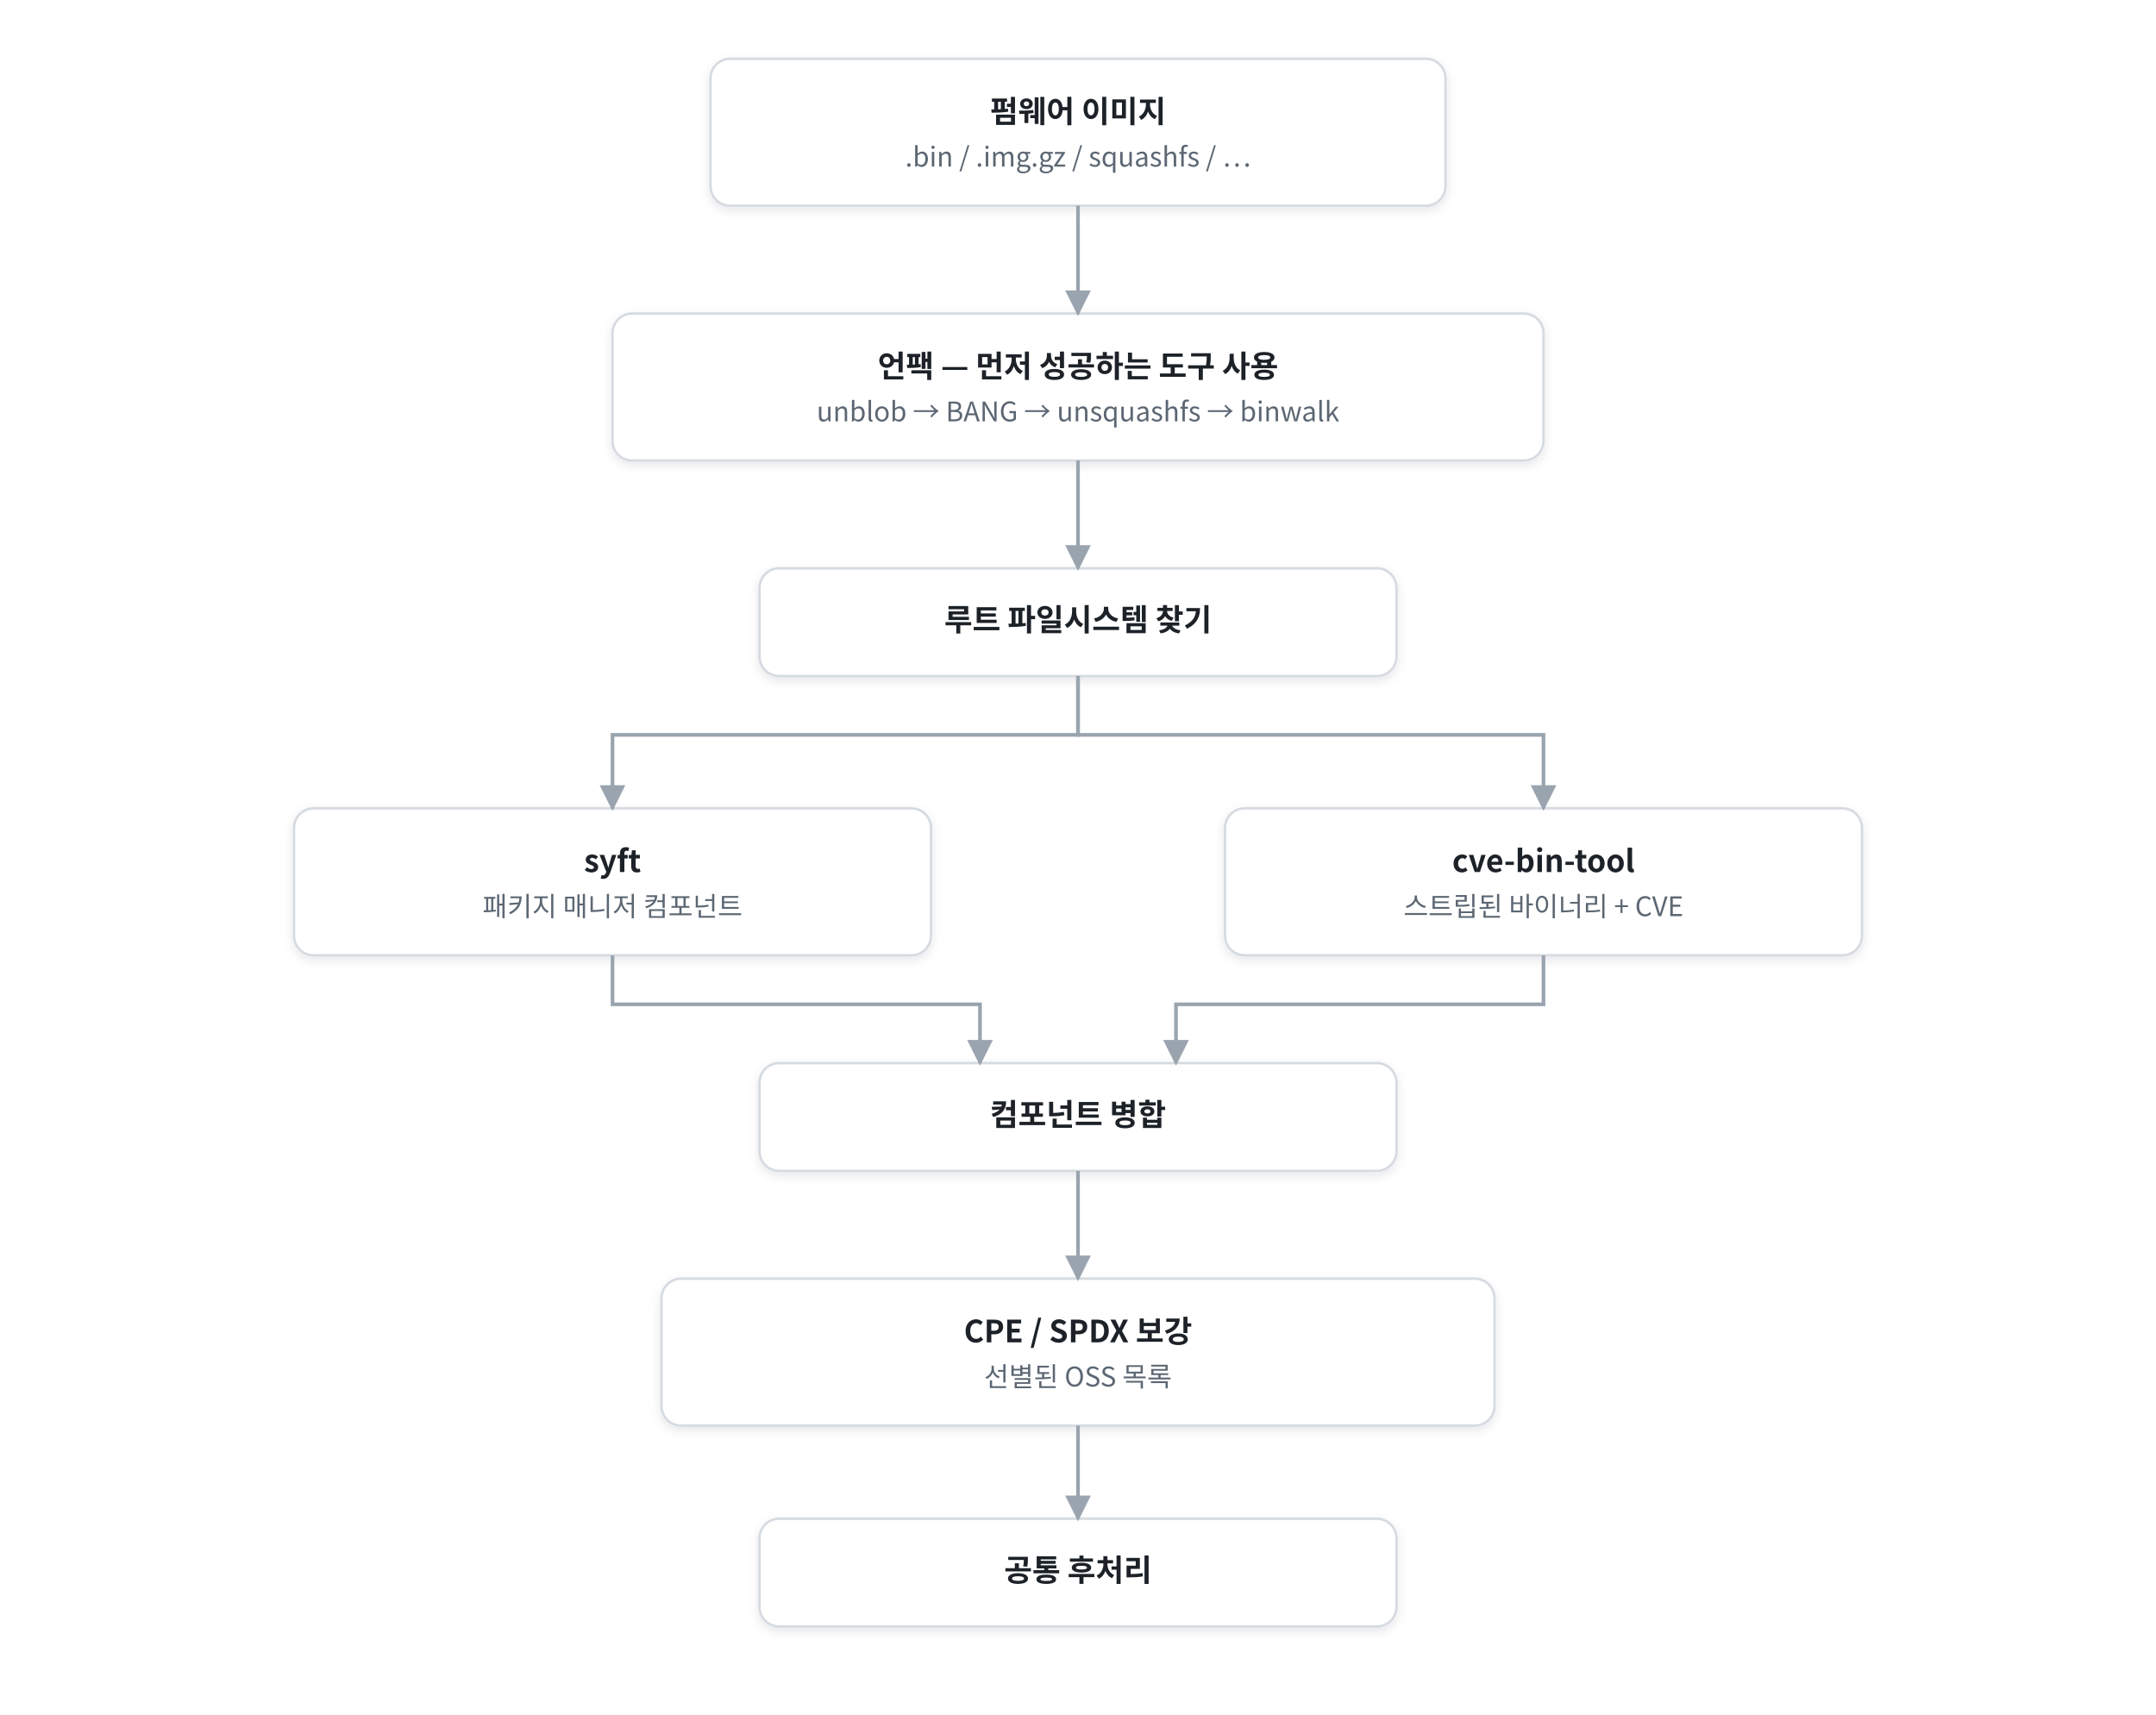
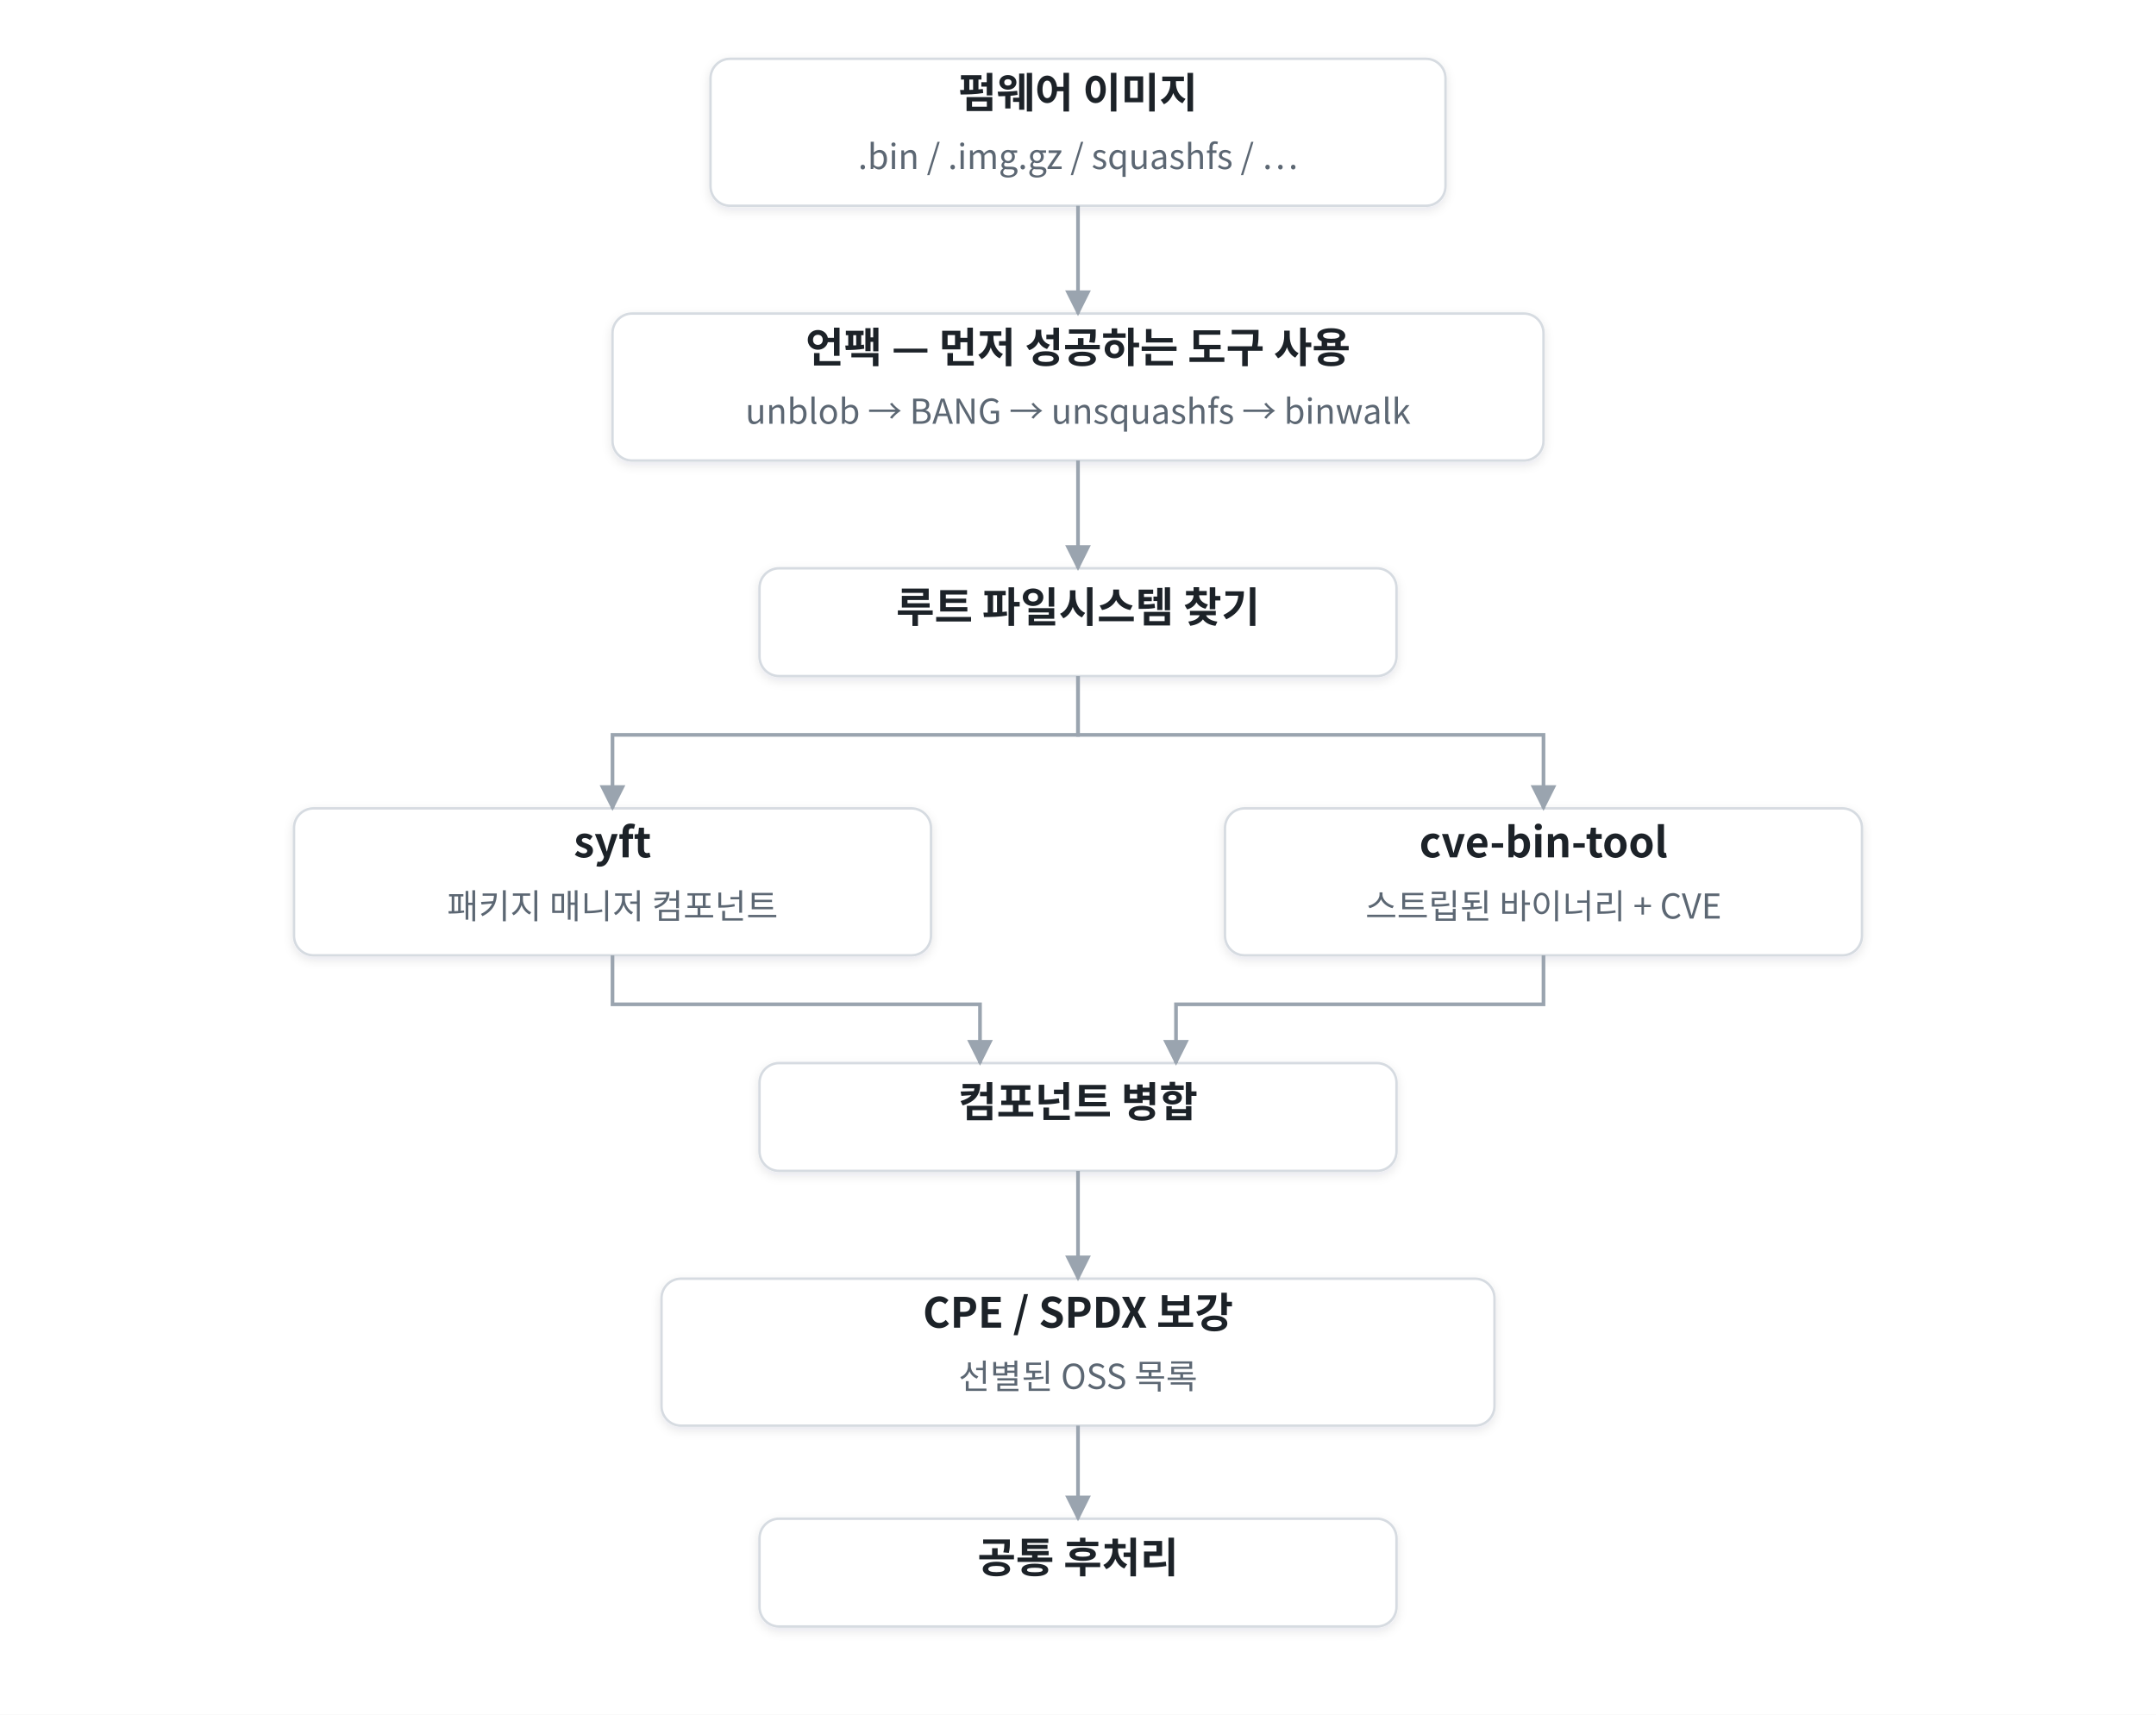
<svg xmlns="http://www.w3.org/2000/svg" width="880" height="700" viewBox="0 0 880 700">
  <defs>
    <marker id="arr" viewBox="0 0 10 10" refX="9" refY="5" markerWidth="7" markerHeight="7" orient="auto-start-reverse">
      <path d="M0,0 L10,5 L0,10 z" fill="#9aa4af" />
    </marker>
    <filter id="sh" x="-20%" y="-20%" width="140%" height="160%">
      <feDropShadow dx="0" dy="1.5" stdDeviation="2" flood-color="#1c2228" flood-opacity="0.10" />
    </filter>
  </defs>
  <rect width="880" height="700" fill="#ffffff" />
  <rect x="290" y="24" width="300" height="60" rx="8" fill="#ffffff" stroke="#d6dbe1" stroke-width="1" filter="url(#sh)" />
-   <text x="440.0" y="50.0" text-anchor="middle" font-family="'Apple SD Gothic Neo','Noto Sans CJK KR','Malgun Gothic',sans-serif" font-size="12.5" font-weight="600" fill="#1c2228">펌웨어 이미지</text>
-   <text x="440.0" y="68.0" text-anchor="middle" font-family="'Apple SD Gothic Neo','Noto Sans CJK KR','Malgun Gothic',sans-serif" font-size="11" fill="#5c6773">.bin / .img.gz / squashfs / …</text>
+   <text x="440.0" y="44.0" text-anchor="middle" font-family="'Apple SD Gothic Neo','Noto Sans CJK KR','Malgun Gothic',sans-serif" font-size="17" font-weight="600" fill="#1c2228">펌웨어 이미지</text>
+   <text x="440.0" y="69.0" text-anchor="middle" font-family="'Apple SD Gothic Neo','Noto Sans CJK KR','Malgun Gothic',sans-serif" font-size="14" fill="#5c6773">.bin / .img.gz / squashfs / …</text>
  <rect x="250" y="128" width="380" height="60" rx="8" fill="#ffffff" stroke="#d6dbe1" stroke-width="1" filter="url(#sh)" />
-   <text x="440.0" y="154.0" text-anchor="middle" font-family="'Apple SD Gothic Neo','Noto Sans CJK KR','Malgun Gothic',sans-serif" font-size="12.5" font-weight="600" fill="#1c2228">언팩 — 먼저 성공하는 도구 사용</text>
-   <text x="440.0" y="172.0" text-anchor="middle" font-family="'Apple SD Gothic Neo','Noto Sans CJK KR','Malgun Gothic',sans-serif" font-size="11" fill="#5c6773">unblob → BANG → unsquashfs → binwalk</text>
+   <text x="440.0" y="148.0" text-anchor="middle" font-family="'Apple SD Gothic Neo','Noto Sans CJK KR','Malgun Gothic',sans-serif" font-size="17" font-weight="600" fill="#1c2228">언팩 — 먼저 성공하는 도구 사용</text>
+   <text x="440.0" y="173.0" text-anchor="middle" font-family="'Apple SD Gothic Neo','Noto Sans CJK KR','Malgun Gothic',sans-serif" font-size="14" fill="#5c6773">unblob → BANG → unsquashfs → binwalk</text>
  <path d="M440,84 L440,128" fill="none" stroke="#9aa4af" stroke-width="1.5" marker-end="url(#arr)" />
  <rect x="310" y="232" width="260" height="44" rx="8" fill="#ffffff" stroke="#d6dbe1" stroke-width="1" filter="url(#sh)" />
-   <text x="440.0" y="257.5" text-anchor="middle" font-family="'Apple SD Gothic Neo','Noto Sans CJK KR','Malgun Gothic',sans-serif" font-size="12.5" font-weight="600" fill="#1c2228">루트 파일시스템 찾기</text>
+   <text x="440.0" y="254.0" text-anchor="middle" font-family="'Apple SD Gothic Neo','Noto Sans CJK KR','Malgun Gothic',sans-serif" font-size="17" font-weight="600" fill="#1c2228">루트 파일시스템 찾기</text>
  <path d="M440,188 L440,232" fill="none" stroke="#9aa4af" stroke-width="1.5" marker-end="url(#arr)" />
  <rect x="120" y="330" width="260" height="60" rx="8" fill="#ffffff" stroke="#d6dbe1" stroke-width="1" filter="url(#sh)" />
-   <text x="250.0" y="356.0" text-anchor="middle" font-family="'Apple SD Gothic Neo','Noto Sans CJK KR','Malgun Gothic',sans-serif" font-size="12.5" font-weight="600" fill="#1c2228">syft</text>
-   <text x="250.0" y="374.0" text-anchor="middle" font-family="'Apple SD Gothic Neo','Noto Sans CJK KR','Malgun Gothic',sans-serif" font-size="11" fill="#5c6773">패키지 매니저 컴포넌트</text>
+   <text x="250.0" y="350.0" text-anchor="middle" font-family="'Apple SD Gothic Neo','Noto Sans CJK KR','Malgun Gothic',sans-serif" font-size="17" font-weight="600" fill="#1c2228">syft</text>
+   <text x="250.0" y="375.0" text-anchor="middle" font-family="'Apple SD Gothic Neo','Noto Sans CJK KR','Malgun Gothic',sans-serif" font-size="14" fill="#5c6773">패키지 매니저 컴포넌트</text>
  <rect x="500" y="330" width="260" height="60" rx="8" fill="#ffffff" stroke="#d6dbe1" stroke-width="1" filter="url(#sh)" />
-   <text x="630.0" y="356.0" text-anchor="middle" font-family="'Apple SD Gothic Neo','Noto Sans CJK KR','Malgun Gothic',sans-serif" font-size="12.5" font-weight="600" fill="#1c2228">cve-bin-tool</text>
-   <text x="630.0" y="374.0" text-anchor="middle" font-family="'Apple SD Gothic Neo','Noto Sans CJK KR','Malgun Gothic',sans-serif" font-size="11" fill="#5c6773">스트립된 바이너리 + CVE</text>
+   <text x="630.0" y="350.0" text-anchor="middle" font-family="'Apple SD Gothic Neo','Noto Sans CJK KR','Malgun Gothic',sans-serif" font-size="17" font-weight="600" fill="#1c2228">cve-bin-tool</text>
+   <text x="630.0" y="375.0" text-anchor="middle" font-family="'Apple SD Gothic Neo','Noto Sans CJK KR','Malgun Gothic',sans-serif" font-size="14" fill="#5c6773">스트립된 바이너리 + CVE</text>
  <path d="M440,276 L440,300 L250,300 L250,330" fill="none" stroke="#9aa4af" stroke-width="1.5" marker-end="url(#arr)" />
  <path d="M440,276 L440,300 L630,300 L630,330" fill="none" stroke="#9aa4af" stroke-width="1.5" marker-end="url(#arr)" />
  <rect x="310" y="434" width="260" height="44" rx="8" fill="#ffffff" stroke="#d6dbe1" stroke-width="1" filter="url(#sh)" />
-   <text x="440.0" y="459.5" text-anchor="middle" font-family="'Apple SD Gothic Neo','Noto Sans CJK KR','Malgun Gothic',sans-serif" font-size="12.5" font-weight="600" fill="#1c2228">컴포넌트 병합</text>
+   <text x="440.0" y="456.0" text-anchor="middle" font-family="'Apple SD Gothic Neo','Noto Sans CJK KR','Malgun Gothic',sans-serif" font-size="17" font-weight="600" fill="#1c2228">컴포넌트 병합</text>
  <path d="M250,390 L250,410 L400,410 L400,434" fill="none" stroke="#9aa4af" stroke-width="1.5" marker-end="url(#arr)" />
  <path d="M630,390 L630,410 L480,410 L480,434" fill="none" stroke="#9aa4af" stroke-width="1.5" marker-end="url(#arr)" />
  <rect x="270" y="522" width="340" height="60" rx="8" fill="#ffffff" stroke="#d6dbe1" stroke-width="1" filter="url(#sh)" />
-   <text x="440.0" y="548.0" text-anchor="middle" font-family="'Apple SD Gothic Neo','Noto Sans CJK KR','Malgun Gothic',sans-serif" font-size="12.5" font-weight="600" fill="#1c2228">CPE / SPDX 보강</text>
-   <text x="440.0" y="566.0" text-anchor="middle" font-family="'Apple SD Gothic Neo','Noto Sans CJK KR','Malgun Gothic',sans-serif" font-size="11" fill="#5c6773">선별된 OSS 목록</text>
+   <text x="440.0" y="542.0" text-anchor="middle" font-family="'Apple SD Gothic Neo','Noto Sans CJK KR','Malgun Gothic',sans-serif" font-size="17" font-weight="600" fill="#1c2228">CPE / SPDX 보강</text>
+   <text x="440.0" y="567.0" text-anchor="middle" font-family="'Apple SD Gothic Neo','Noto Sans CJK KR','Malgun Gothic',sans-serif" font-size="14" fill="#5c6773">선별된 OSS 목록</text>
  <path d="M440,478 L440,522" fill="none" stroke="#9aa4af" stroke-width="1.5" marker-end="url(#arr)" />
  <rect x="310" y="620" width="260" height="44" rx="8" fill="#ffffff" stroke="#d6dbe1" stroke-width="1" filter="url(#sh)" />
-   <text x="440.0" y="645.5" text-anchor="middle" font-family="'Apple SD Gothic Neo','Noto Sans CJK KR','Malgun Gothic',sans-serif" font-size="12.5" font-weight="600" fill="#1c2228">공통 후처리</text>
+   <text x="440.0" y="642.0" text-anchor="middle" font-family="'Apple SD Gothic Neo','Noto Sans CJK KR','Malgun Gothic',sans-serif" font-size="17" font-weight="600" fill="#1c2228">공통 후처리</text>
  <path d="M440,582 L440,620" fill="none" stroke="#9aa4af" stroke-width="1.5" marker-end="url(#arr)" />
</svg>
